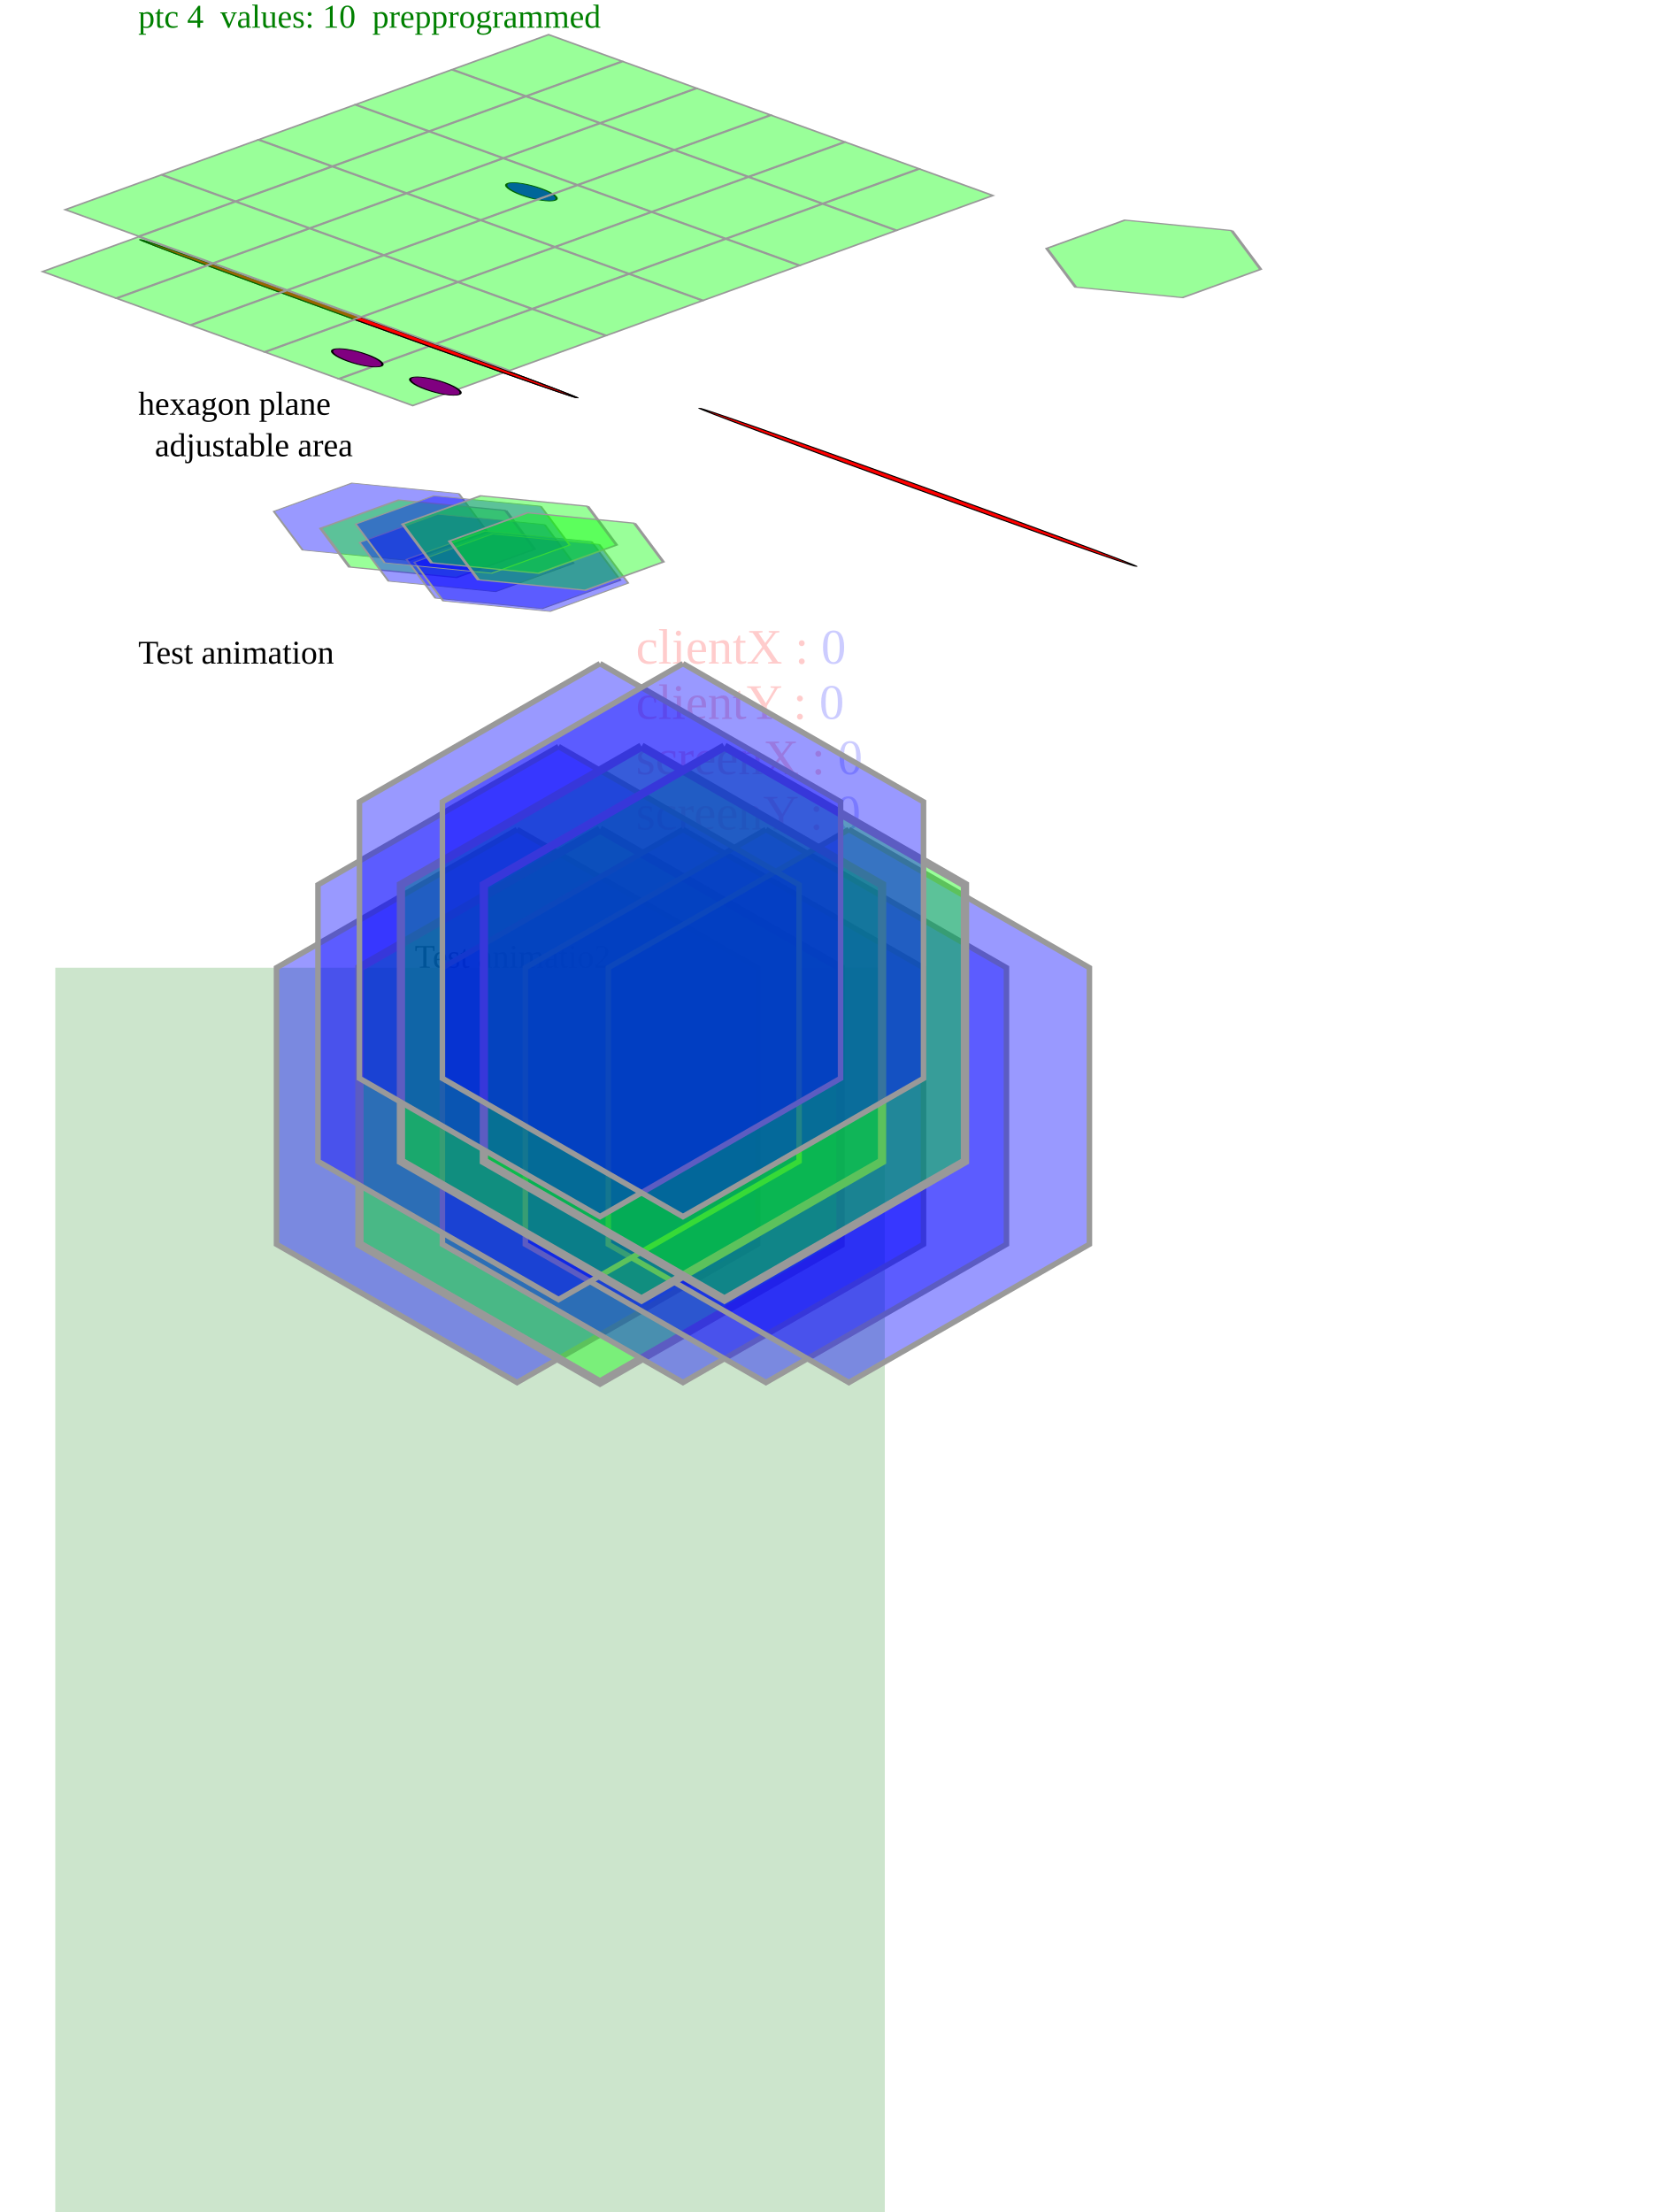
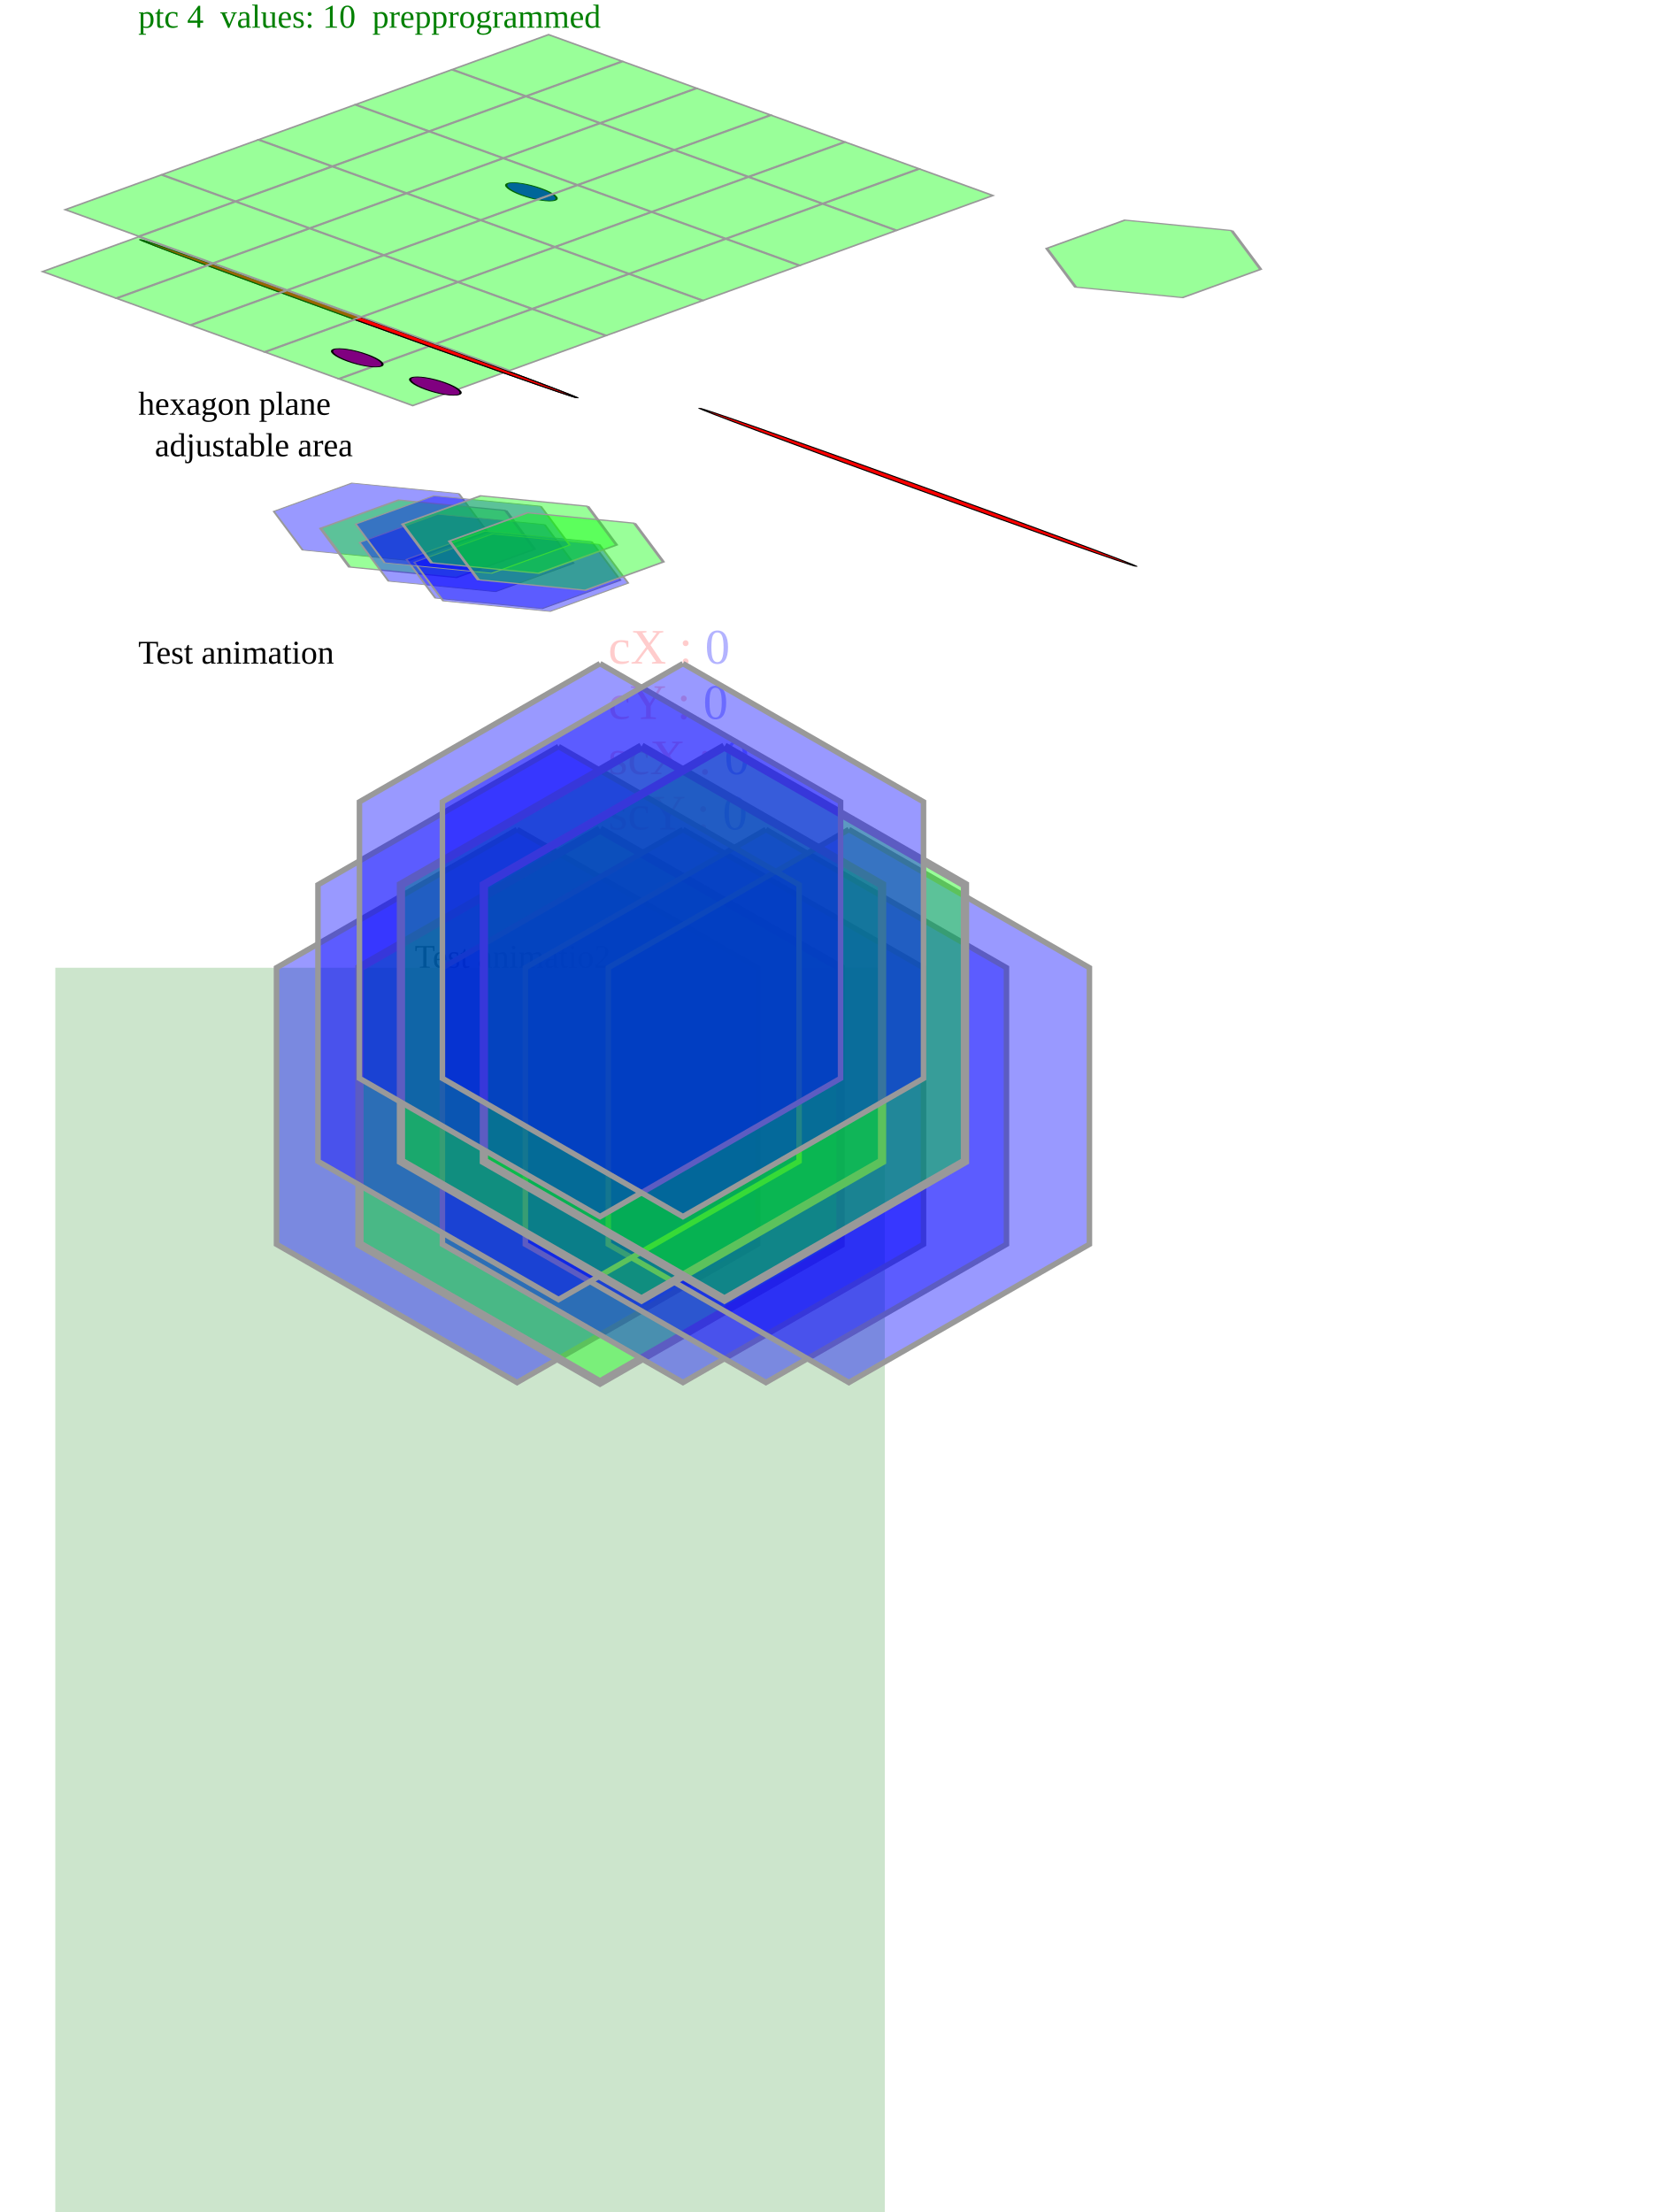
<svg xmlns="http://www.w3.org/2000/svg" id="root" xml:space="preserve" width="600" height="800">
  <text x="50" fill="green" y="10">ptc 4 
values: 10 
prepprogrammed</text>
  <text x="50" y="150">hexagon plane</text>
  <text x="50" y="165">  adjustable area</text>
  <text x="50" y="240">Test animation</text>
-   <text x="230" y="240" font-size="18" fill="red" fill-opacity="0.2">clientX : <tspan id="cX" fill="blue" fill-opacity="0.2">0</tspan>
+   <text x="220" y="240" font-size="18" fill="red" fill-opacity="0.2">cX : <tspan id="cX" fill="blue" fill-opacity="0.3">0</tspan>
  </text>
-   <text x="230" y="260" font-size="18" fill="red" fill-opacity="0.2">clientY : <tspan id="cY" fill="blue" fill-opacity="0.2">0</tspan>
+   <text x="220" y="260" font-size="18" fill="red" fill-opacity="0.2">cY : <tspan id="cY" fill="blue" fill-opacity="0.3">0</tspan>
  </text>
-   <text x="230" y="280" font-size="18" fill="red" fill-opacity="0.2">screenX : <tspan id="sX" fill="blue" fill-opacity="0.2">0</tspan>
+   <text x="220" y="280" font-size="18" fill="red" fill-opacity="0.2">scX : <tspan id="sX" fill="blue" fill-opacity="0.3">0</tspan>
  </text>
-   <text x="230" y="300" font-size="18" fill="red" fill-opacity="0.2">screenY : <tspan id="sY" fill="blue" fill-opacity="0.2">0</tspan>
+   <text x="220" y="300" font-size="18" fill="red" fill-opacity="0.2">scY : <tspan id="sY" fill="blue" fill-opacity="0.3">0</tspan>
  </text>
  <rect id="go" x="20" y="350" width="300" height="650" style="fill:green;fill-opacity:0.2" />
  <g>
    <text x="20" y="480" font-size="10" />
  </g>
  <g>
    <text x="150" y="350">Test animatio2</text>
  </g>
  <style id="style4">
        .room{
            fill:       lime;
            fill-opacity:0.4;
            stroke:     #999;
            stroke-width:   3;
            stroke-color:   blue;
        }
        .room:hover{
            fill:       red;
            fill-opacity:0.5;
        }
        .hexa{
            fill:       blue;
            fill-opacity:0.4;
            stroke:     #999;
            stroke-width:   2;
        }
        .hexa:hover{
            fill:       lightblue;
            fill-opacity:0.4;
        }
    </style>
  <g transform="translate(0,100)">
    <g transform="translate(100,200)">
      <polyline id="hexagon" points="87,0 174,50 174,150 87,200 0,150 0,50 87,0" class="hexa" />
      <animateTransform attributeName="transform" attributeType="XML" type="scale" from="1" to="0.2" additive="sum" begin="0.1s" dur="0.1s" fill="freeze" />
    </g>
    <g transform="translate(130,200)">
      <polyline id="hexagon" points="87,0 174,50 174,150 87,200 0,150 0,50 87,0" class="room" />
      <animateTransform attributeName="transform" attributeType="XML" type="scale" from="1" to="0.2" additive="sum" begin="0.1s" dur="0.1s" fill="freeze" />
    </g>
    <g transform="translate(160,200)">
      <polyline points="87,0 174,50 174,150 87,200 0,150 0,50 87,0" class="hexa" />
      <animateTransform attributeName="transform" attributeType="XML" type="scale" from="1" to="0.2" additive="sum" begin="0.1s" dur="0.1s" fill="freeze" />
    </g>
    <g transform="translate(190,200)">
      <polyline id="hexagon" points="87,0 174,50 174,150 87,200 0,150 0,50 87,0" class="hexa" />
      <animateTransform attributeName="transform" attributeType="XML" type="scale" from="1" to="0.2" additive="sum" begin="0.1s" dur="0.1s" fill="freeze" />
    </g>
    <g transform="translate(220,200)">
      <polyline id="hexagon" points="87,0 174,50 174,150 87,200 0,150 0,50 87,0" class="hexa" />
      <animateTransform attributeName="transform" attributeType="XML" type="scale" from="1" to="0.2" additive="sum" begin="0.1s" dur="0.1s" fill="freeze" />
    </g>
    <g transform="translate(115,170)">
      <polyline id="hexagon" points="87,0 174,50 174,150 87,200 0,150 0,50 87,0" class="hexa" />
      <animateTransform attributeName="transform" attributeType="XML" type="scale" from="1" to="0.2" additive="sum" begin="0.1s" dur="0.1s" fill="freeze" />
    </g>
    <g transform="translate(145,170)">
      <polyline id="hexagon" points="87,0 174,50 174,150 87,200 0,150 0,50 87,0" class="room" />
      <animateTransform attributeName="transform" attributeType="XML" type="scale" from="1" to="0.2" additive="sum" begin="0.1s" dur="0.1s" fill="freeze" />
    </g>
    <g transform="translate(175,170)">
      <polyline id="hexagon" points="87,0 174,50 174,150 87,200 0,150 0,50 87,0" class="room" />
      <animateTransform attributeName="transform" attributeType="XML" type="scale" from="1" to="0.2" additive="sum" begin="0.1s" dur="0.1s" fill="freeze" />
    </g>
    <g transform="translate(130,140)">
      <polyline id="hexagon" points="87,0 174,50 174,150 87,200 0,150 0,50 87,0" class="hexa" />
      <animateTransform attributeName="transform" attributeType="XML" type="scale" from="1" to="0.2" additive="sum" begin="0.1s" dur="0.1s" fill="freeze" />
    </g>
    <g transform="translate(160,140)">
      <polyline id="hexagon" points="87,0 174,50 174,150 87,200 0,150 0,50 87,0" class="hexa" />
      <animateTransform attributeName="transform" attributeType="XML" type="scale" from="1" to="0.2" additive="sum" begin="0.1s" dur="0.1s" fill="freeze" />
    </g>
  </g>
  <g transform="matrix(0.2823838,0.1022555,-0.2823838,0.1022555,420.923,74.49549)">
    <polyline id="hexagon" points="87,0 174,50 174,150 87,200 0,150 0,50 87,0" class="room" />
    <g transform="translate(-130,700)">
      <g transform="translate(100,260)">
        <polyline id="hexagon" points="87,0 174,50 174,150 87,200 0,150 0,50 87,0" class="hexa" />
        <animateTransform attributeName="transform" attributeType="XML" type="scale" from="1" to="0.4" additive="sum" begin="0.1s" dur="0.1s" fill="freeze" />
      </g>
      <g transform="translate(160,260)">
        <polyline id="hexagon" points="87,0 174,50 174,150 87,200 0,150 0,50 87,0" class="room" />
        <animateTransform attributeName="transform" attributeType="XML" type="scale" from="1" to="0.4" additive="sum" begin="0.1s" dur="0.1s" fill="freeze" />
      </g>
      <g transform="translate(210,260)">
        <polyline points="87,0 174,50 174,150 87,200 0,150 0,50 87,0" class="hexa" />
        <animateTransform attributeName="transform" attributeType="XML" type="scale" from="1" to="0.4" additive="sum" begin="0.1s" dur="0.1s" fill="freeze" />
      </g>
      <g transform="translate(270,260)">
        <polyline id="hexagon" points="87,0 174,50 174,150 87,200 0,150 0,50 87,0" class="hexa" />
        <animateTransform attributeName="transform" attributeType="XML" type="scale" from="1" to="0.4" additive="sum" begin="0.1s" dur="0.1s" fill="freeze" />
      </g>
      <g transform="translate(280,260)">
        <polyline id="hexagon" points="87,0 174,50 174,150 87,200 0,150 0,50 87,0" class="hexa" />
        <animateTransform attributeName="transform" attributeType="XML" type="scale" from="1" to="0.4" additive="sum" begin="0.1s" dur="0.1s" fill="freeze" />
      </g>
      <g transform="translate(175,230)">
        <polyline id="hexagon" points="87,0 174,50 174,150 87,200 0,150 0,50 87,0" class="hexa" />
        <animateTransform attributeName="transform" attributeType="XML" type="scale" from="1" to="0.4" additive="sum" begin="0.1s" dur="0.1s" fill="freeze" />
      </g>
      <g transform="translate(205,200)">
        <polyline id="hexagon" points="87,0 174,50 174,150 87,200 0,150 0,50 87,0" class="room" />
        <animateTransform attributeName="transform" attributeType="XML" type="scale" from="1" to="0.4" additive="sum" begin="0.1s" dur="0.1s" fill="freeze" />
      </g>
      <g transform="translate(265,200)">
        <polyline id="hexagon" points="87,0 174,50 174,150 87,200 0,150 0,50 87,0" class="room" />
        <animateTransform attributeName="transform" attributeType="XML" type="scale" from="1" to="0.4" additive="sum" begin="0.1s" dur="0.1s" fill="freeze" />
      </g>
    </g>
    <rect class="room" width="94" height="123" x="-222" y="711" />
    <rect class="room" y="711" x="-317" height="123" width="94" />
    <ellipse cx="-316" cy="715" rx="280" ry="4" stroke="black" stroke-width="2px" style="fill:red">
      <animateColor attributeName="fill" attributeType="CSS" from="blue" to="lime" begin="0.1s" dur="1s" repeatCount="indefinite" />
      <animateTransform attributeName="transform" attributeType="XML" type="rotate" from="0" to="45" begin="0.1s" dur="0.1s" fill="freeze" />
      <animateMotion path="M  0 0 L 680 690" begin="0.1s" dur="0.3s" fill="freeze" />
    </ellipse>
    <ellipse cx="340" cy="655" rx="280" ry="4" stroke="black" stroke-width="2px" style="fill:red">
      <animateColor attributeName="fill" attributeType="CSS" from="blue" to="lime" begin="0.1s" dur="1s" repeatCount="indefinite" />
      <animateTransform attributeName="transform" attributeType="XML" type="rotate" from="0" to="45" begin="0.1s" dur="0.1s" fill="freeze" />
      <animateMotion path="M  0 0 L 280 290" begin="0.1s" dur="0.3s" fill="freeze" />
    </ellipse>
    <ellipse cx="-430" cy="380" rx="30" ry="12" stroke="black" stroke-width="2px" style="fill:blue">
      </ellipse>
    <ellipse cx="-316" cy="715" rx="280" ry="4" stroke="black" stroke-width="2px" style="fill:red">
      <animateColor attributeName="fill" attributeType="CSS" from="blue" to="lime" begin="0.1s" dur="1s" repeatCount="indefinite" />
      <animateTransform attributeName="transform" attributeType="XML" type="rotate" from="0" to="45" begin="0.1s" dur="0.1s" fill="freeze" />
      <animateMotion path="M  0 0 L 480 290" begin="0.1s" dur="0.3s" fill="freeze" />
    </ellipse>
    <ellipse cx="-248" cy="785" rx="30" ry="12" stroke="black" stroke-width="2px" style="fill:purple">
      <animateColor attributeName="fill" attributeType="CSS" from="blue" to="lime" begin="1s" dur="6s" repeatCount="indefinite" />
    </ellipse>
    <ellipse cx="-148" cy="785" rx="30" ry="12" stroke="black" stroke-width="2px" style="fill:purple">
      <animateColor attributeName="fill" attributeType="CSS" from="blue" to="lime" begin="1s" dur="6s" repeatCount="indefinite" />
    </ellipse>
    <rect class="room" width="94" height="123" x="-412" y="711" />
    <rect class="room" y="711" x="-507" height="123" width="94" />
    <rect class="room" width="94" height="123" x="-602" y="711" />
    <rect class="room" width="94" height="123" x="-222" y="587" />
    <rect class="room" y="587" x="-317" height="123" width="94" />
    <rect class="room" width="94" height="123" x="-412" y="587" />
    <rect class="room" y="587" x="-507" height="123" width="94" />
    <rect class="room" width="94" height="123" x="-602" y="587" />
    <rect class="room" y="587" x="-697" height="123" width="94" />
    <rect class="room" width="94" height="123" x="-222" y="463" />
    <rect class="room" y="463" x="-317" height="123" width="94" />
    <rect class="room" width="94" height="123" x="-412" y="463" />
    <rect class="room" y="463" x="-507" height="123" width="94" />
    <rect class="room" width="94" height="123" x="-602" y="463" />
    <rect class="room" y="463" x="-697" height="123" width="94" />
    <rect class="room" id="rect3843" width="94" height="123" x="-222" y="339" />
    <rect class="room" y="339" x="-317" height="123" width="94" />
    <rect class="room" id="rect3847" width="94" height="123" x="-412" y="339" />
    <rect class="room" y="339" x="-507" height="123" width="94" id="rect3849" />
    <rect class="room" id="rect3851" width="94" height="123" x="-602" y="339" />
    <rect class="room" y="339" x="-697" height="123" width="94" id="rect3853" />
    <rect class="room" id="rect3855" width="94" height="123" x="-222" y="215" />
    <rect class="room" y="215" x="-317" height="123" width="94" id="rect3857" />
    <rect class="room" id="rect3859" width="94" height="123" x="-412" y="215" />
    <rect class="room" y="215" x="-507" height="123" width="94" id="rect3861" />
    <rect class="room" id="rect3863" width="94" height="123" x="-602" y="215" />
    <rect class="room" y="215" x="-697" height="123" width="94" id="rect3865" />
    <rect class="room" id="rect3867" width="94" height="123" x="-222" y="91" />
    <rect class="room" y="91" x="-317" height="123" width="94" id="rect3869" />
    <rect class="room" id="rect3871" width="94" height="123" x="-412" y="91" />
    <rect class="room" y="91" x="-507" height="123" width="94" id="rect3873" />
    <rect class="room" id="rect3875" width="94" height="123" x="-602" y="91" />
    <rect class="room" y="91" x="-697" height="123" width="94" id="rect3877" />
  </g>
</svg>
